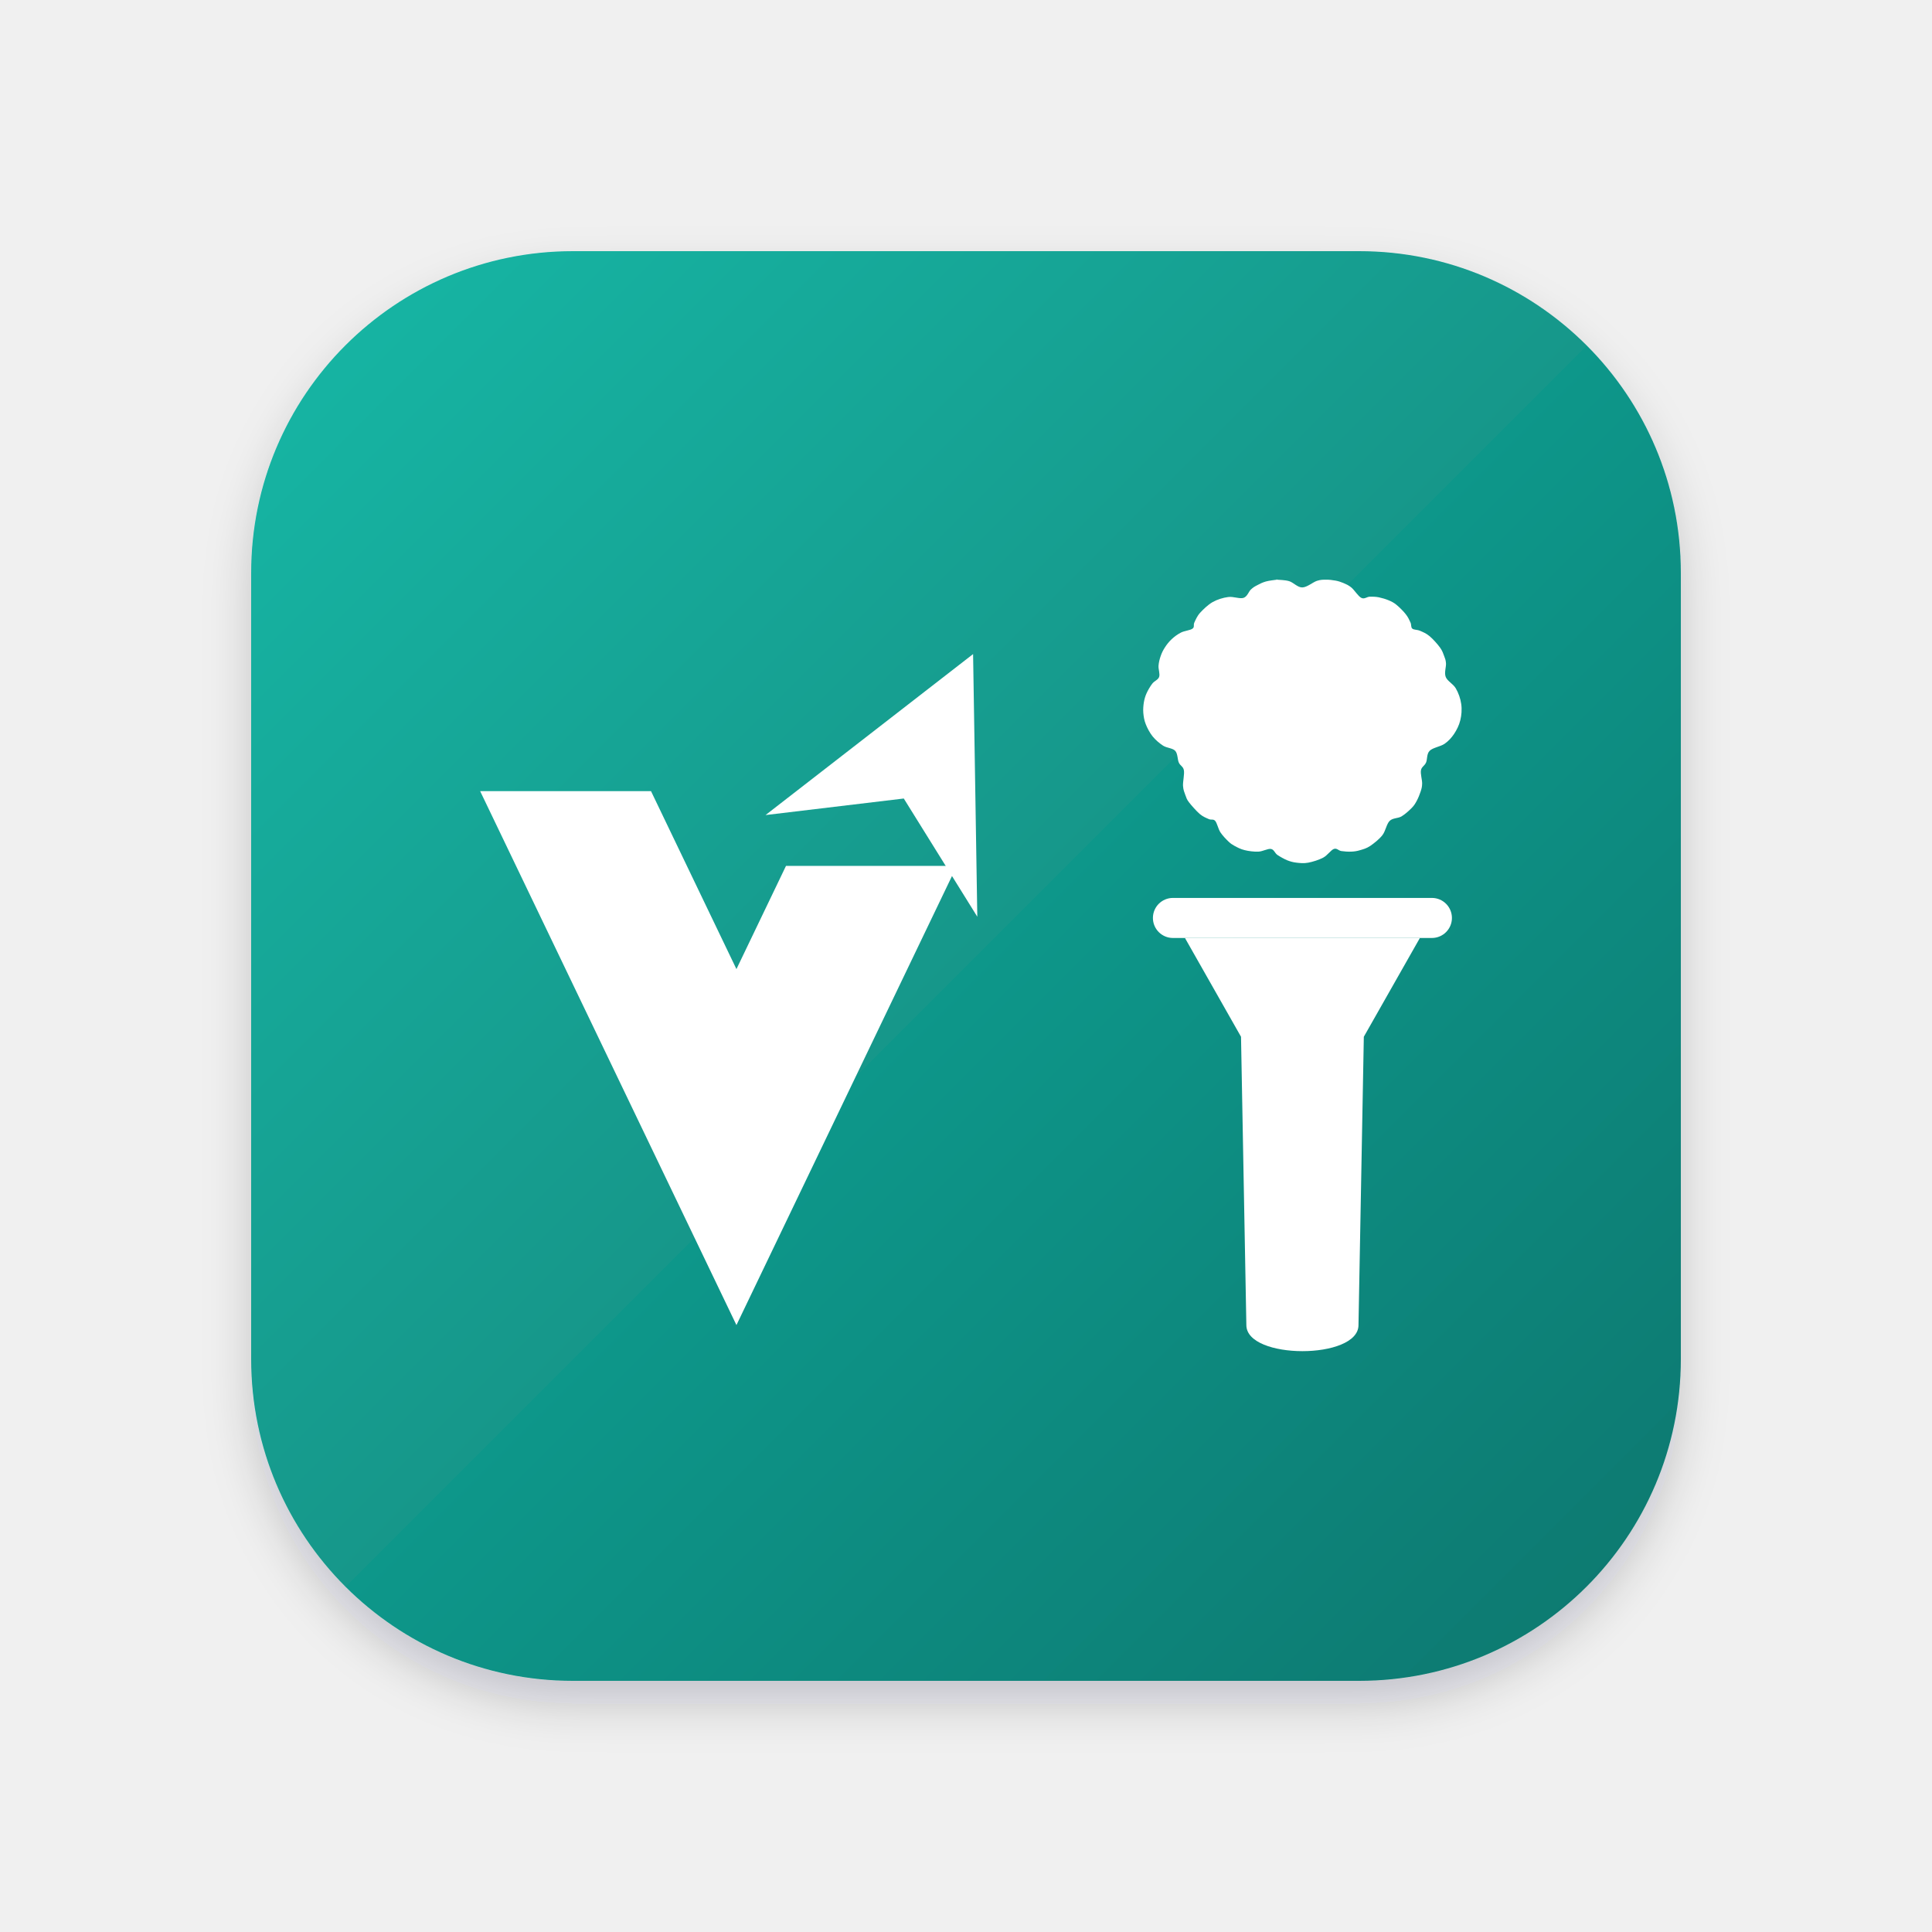
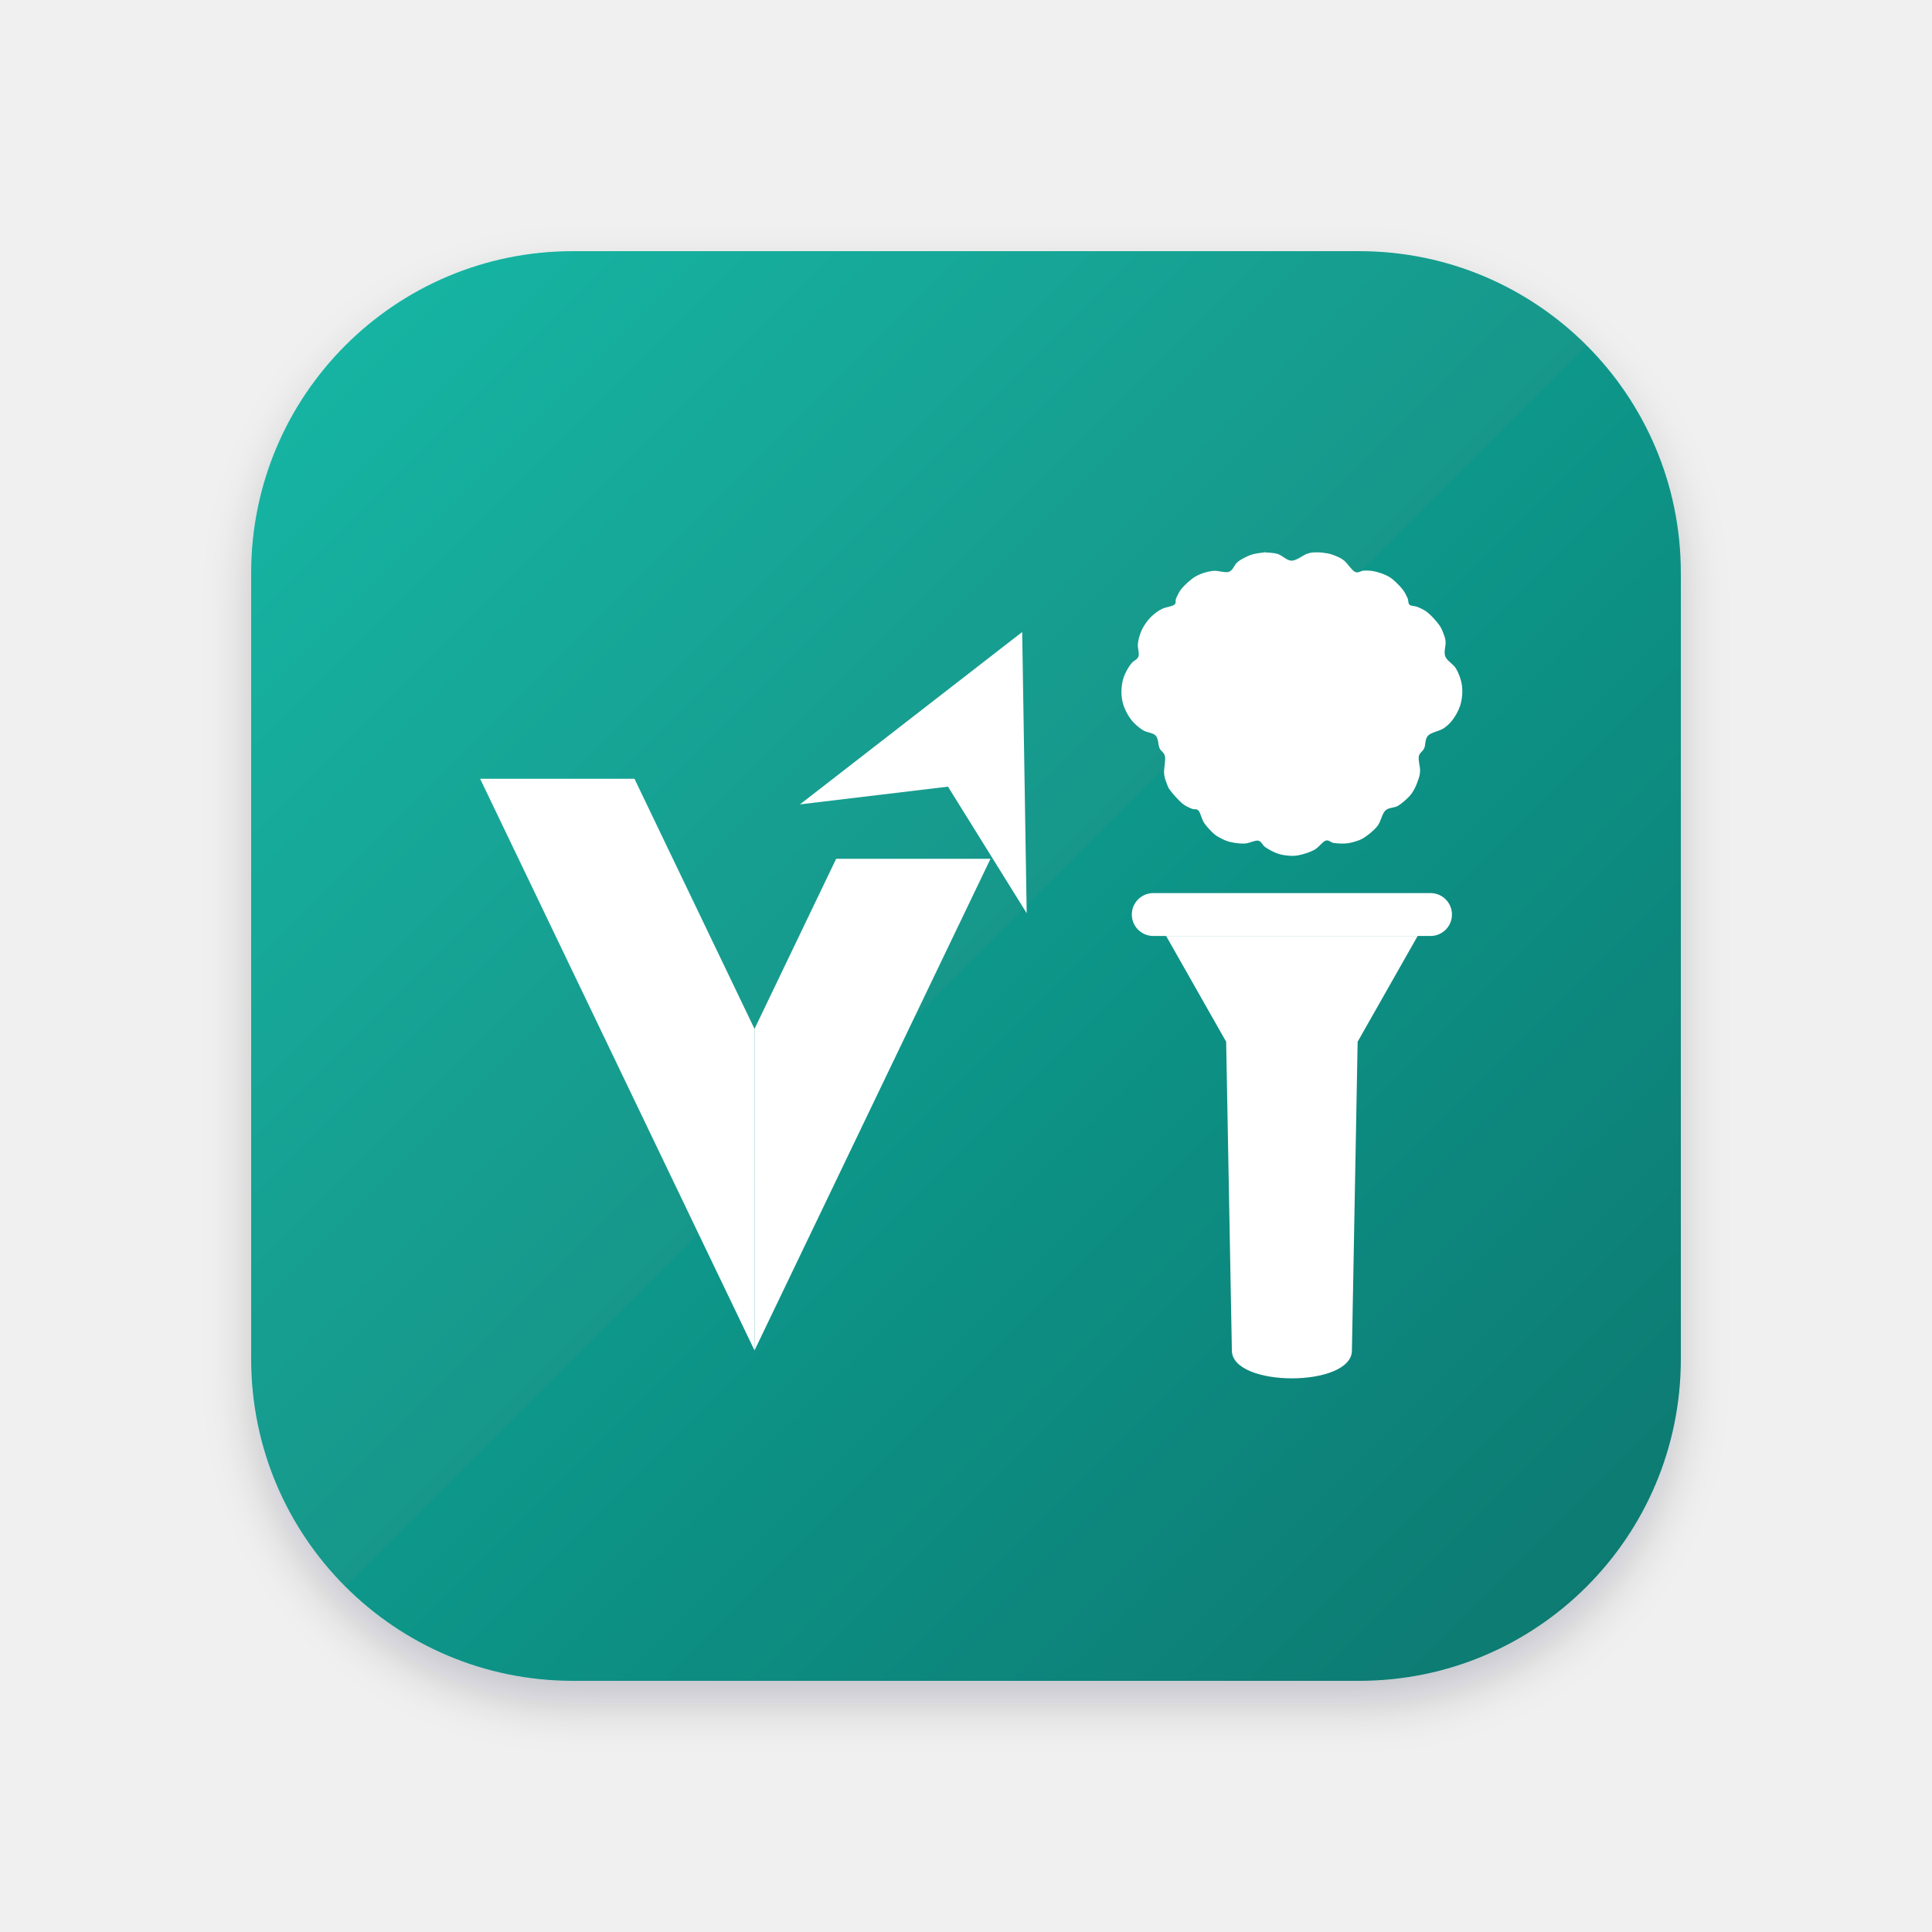
<svg xmlns="http://www.w3.org/2000/svg" viewBox="0 0 1024 1024" width="1024" height="1024" role="img" aria-label="Vriddhi Institutions">
  <defs>
    <linearGradient id="tile" gradientUnits="userSpaceOnUse" x1="133.12" y1="133.12" x2="890.88" y2="890.88">
      <stop offset="0" stop-color="#14b8a6" />
      <stop offset="1" stop-color="#0f766e" />
    </linearGradient>
    <filter id="tileShadow" x="-45%" y="-45%" width="190%" height="200%" color-interpolation-filters="sRGB">
      <feDropShadow dx="0" dy="35.84" stdDeviation="32.77" flood-color="#0f172a" flood-opacity="0.30" />
      <feDropShadow dx="0" dy="12.29" stdDeviation="12.29" flood-color="#0f172a" flood-opacity="0.18" />
    </filter>
  </defs>
  <g filter="url(#tileShadow)">
    <rect x="133.12" y="133.12" width="757.76" height="757.76" rx="170.5" fill="url(#tile)" />
  </g>
-   <g transform="translate(548.81 702.32) scale(2.83)">
+   <g transform="translate(569.59 715.76) scale(3.03)">
    <g class="vriddhi-mark">
-       <path d="M -104 -100 L -56 0 L -14.72 -86 L -46.72 -86 L -56 -66.67 L -72 -100 Z" fill="#ffffff" />
-       <path d="M -11.68 -125.67 L -10.89 -76.48 L -24.66 -98.62 L -50.55 -95.52 Z" fill="#ffffff" />
-       <path d="M 39.5 0 L 38.5 -54 L 28 -72.5 L 72 -72.5 L 61.5 -54 L 60.5 0 C 60.5 6.51 39.5 6.51 39.5 0 Z" fill="#ffffff" />
-       <path d="M 25.75 -80 H 74.25 A 3.75 3.75 0 0 1 78 -76.25 V -76.25 A 3.75 3.75 0 0 1 74.25 -72.5 H 25.75 A 3.75 3.75 0 0 1 22 -76.25 V -76.25 A 3.75 3.75 0 0 1 25.75 -80 Z" fill="#ffffff" />
-       <g transform="translate(50 -82.63) scale(1.23)">
+       <path d="M -104 -100 L -56 0 L -56 -56.25 L -77 -100 Z" fill="#ffffff" />
+       <path d="M -56 0 L -14.72 -86 L -41.72 -86 L -56 -56.25 Z" fill="#ffffff" />
+       <path d="M -9.18 -125.67 L -8.39 -76.48 L -22.16 -98.62 L -48.05 -95.52 Z" fill="#ffffff" />
+       <path d="M 27.5 0 L 26.5 -54 L 16 -72.5 L 60 -72.5 L 49.5 -54 L 48.5 0 C 48.5 6.51 27.5 6.51 27.5 0 Z" fill="#ffffff" />
+       <path d="M 13.75 -80 H 62.25 A 3.75 3.75 0 0 1 66 -76.25 V -76.25 A 3.75 3.75 0 0 1 62.25 -72.5 H 13.75 A 3.75 3.75 0 0 1 10 -76.25 V -76.25 A 3.75 3.75 0 0 1 13.75 -80 Z" fill="#ffffff" />
+       <g transform="translate(38 -82.63) scale(1.23)">
        <path fill-rule="evenodd" fill="#ffffff" d="M -3.89 -46.32 C -3.58 -46.28 -2.66 -46.29 -2.01 -46.09 C -1.37 -45.89 -0.73 -45.13 -0.03 -45.14 C 0.68 -45.14 1.6 -45.94 2.2 -46.14 C 2.8 -46.33 3.09 -46.31 3.57 -46.32 C 4.04 -46.33 4.59 -46.26 5.03 -46.18 C 5.47 -46.1 5.81 -45.99 6.22 -45.82 C 6.62 -45.64 6.99 -45.51 7.45 -45.13 C 7.91 -44.75 8.5 -43.78 8.97 -43.55 C 9.43 -43.31 9.8 -43.71 10.25 -43.73 C 10.69 -43.74 11.14 -43.73 11.62 -43.64 C 12.1 -43.54 12.68 -43.37 13.13 -43.18 C 13.57 -42.99 13.88 -42.85 14.31 -42.5 C 14.74 -42.15 15.37 -41.53 15.72 -41.08 C 16.08 -40.64 16.28 -40.18 16.45 -39.81 C 16.62 -39.44 16.49 -39.08 16.73 -38.87 C 16.98 -38.66 17.46 -38.73 17.9 -38.54 C 18.34 -38.35 18.85 -38.15 19.36 -37.72 C 19.87 -37.3 20.58 -36.5 20.95 -35.99 C 21.32 -35.48 21.44 -35.07 21.59 -34.67 C 21.74 -34.27 21.82 -34.1 21.86 -33.58 C 21.9 -33.05 21.57 -32.15 21.82 -31.51 C 22.07 -30.87 22.97 -30.45 23.36 -29.76 C 23.76 -29.08 24.07 -28.2 24.18 -27.39 C 24.3 -26.58 24.23 -25.68 24.04 -24.92 C 23.86 -24.16 23.49 -23.43 23.09 -22.83 C 22.68 -22.23 22.25 -21.75 21.63 -21.32 C 21.01 -20.9 19.83 -20.74 19.37 -20.26 C 18.9 -19.79 19.04 -18.96 18.82 -18.47 C 18.6 -17.97 18.14 -17.83 18.05 -17.3 C 17.95 -16.77 18.24 -15.83 18.23 -15.29 C 18.22 -14.75 18.14 -14.5 18 -14.06 C 17.86 -13.62 17.63 -13.06 17.41 -12.65 C 17.18 -12.23 17.02 -11.95 16.63 -11.55 C 16.24 -11.16 15.64 -10.6 15.08 -10.27 C 14.52 -9.95 13.76 -10.06 13.28 -9.59 C 12.8 -9.11 12.67 -8.05 12.18 -7.42 C 11.68 -6.78 10.87 -6.15 10.31 -5.77 C 9.75 -5.4 9.28 -5.28 8.8 -5.14 C 8.32 -4.99 7.91 -4.93 7.43 -4.91 C 6.95 -4.89 6.37 -4.93 5.92 -5 C 5.48 -5.07 5.25 -5.48 4.79 -5.32 C 4.33 -5.15 3.82 -4.35 3.17 -4 C 2.52 -3.65 1.57 -3.36 0.89 -3.23 C 0.21 -3.1 -0.36 -3.17 -0.89 -3.23 C -1.42 -3.29 -1.82 -3.4 -2.31 -3.59 C -2.79 -3.79 -3.4 -4.13 -3.81 -4.41 C -4.22 -4.7 -4.31 -5.23 -4.79 -5.32 C -5.27 -5.4 -6.03 -4.94 -6.7 -4.91 C -7.37 -4.88 -8.2 -4.99 -8.8 -5.14 C -9.4 -5.28 -9.9 -5.55 -10.31 -5.77 C -10.72 -6 -10.9 -6.11 -11.27 -6.46 C -11.63 -6.81 -12.16 -7.35 -12.5 -7.87 C -12.83 -8.39 -12.99 -9.25 -13.28 -9.59 C -13.57 -9.92 -13.87 -9.69 -14.26 -9.87 C -14.65 -10.04 -15.13 -10.22 -15.63 -10.64 C -16.13 -11.07 -16.9 -11.94 -17.27 -12.42 C -17.63 -12.89 -17.66 -13.09 -17.82 -13.51 C -17.97 -13.93 -18.14 -14.29 -18.18 -14.92 C -18.22 -15.56 -17.94 -16.71 -18.05 -17.3 C -18.15 -17.89 -18.6 -17.97 -18.82 -18.47 C -19.04 -18.96 -18.97 -19.83 -19.37 -20.26 C -19.77 -20.69 -20.65 -20.68 -21.22 -21.05 C -21.79 -21.42 -22.37 -21.92 -22.81 -22.46 C -23.25 -23.01 -23.63 -23.73 -23.86 -24.33 C -24.1 -24.93 -24.18 -25.51 -24.23 -26.07 C -24.27 -26.62 -24.22 -27.17 -24.14 -27.67 C -24.05 -28.16 -23.94 -28.56 -23.73 -29.03 C -23.51 -29.51 -23.18 -30.08 -22.86 -30.49 C -22.54 -30.91 -21.98 -31.06 -21.82 -31.51 C -21.66 -31.97 -21.95 -32.68 -21.91 -33.21 C -21.87 -33.73 -21.75 -34.21 -21.59 -34.67 C -21.43 -35.14 -21.23 -35.56 -20.95 -35.99 C -20.67 -36.43 -20.31 -36.89 -19.9 -37.27 C -19.49 -37.65 -19.02 -38 -18.49 -38.27 C -17.96 -38.54 -17.07 -38.61 -16.73 -38.87 C -16.39 -39.12 -16.64 -39.41 -16.45 -39.81 C -16.26 -40.21 -16.05 -40.75 -15.59 -41.27 C -15.12 -41.78 -14.39 -42.5 -13.67 -42.91 C -12.96 -43.31 -12.08 -43.58 -11.3 -43.68 C -10.51 -43.79 -9.54 -43.36 -8.97 -43.55 C -8.39 -43.74 -8.19 -44.5 -7.86 -44.81 C -7.52 -45.13 -7.32 -45.25 -6.94 -45.45 C -6.56 -45.66 -6.08 -45.9 -5.58 -46.04 C -5.07 -46.19 -4.18 -46.27 -3.89 -46.32 C -3.61 -46.36 -4.2 -46.36 -3.89 -46.32 Z" />
      </g>
    </g>
  </g>
</svg>
